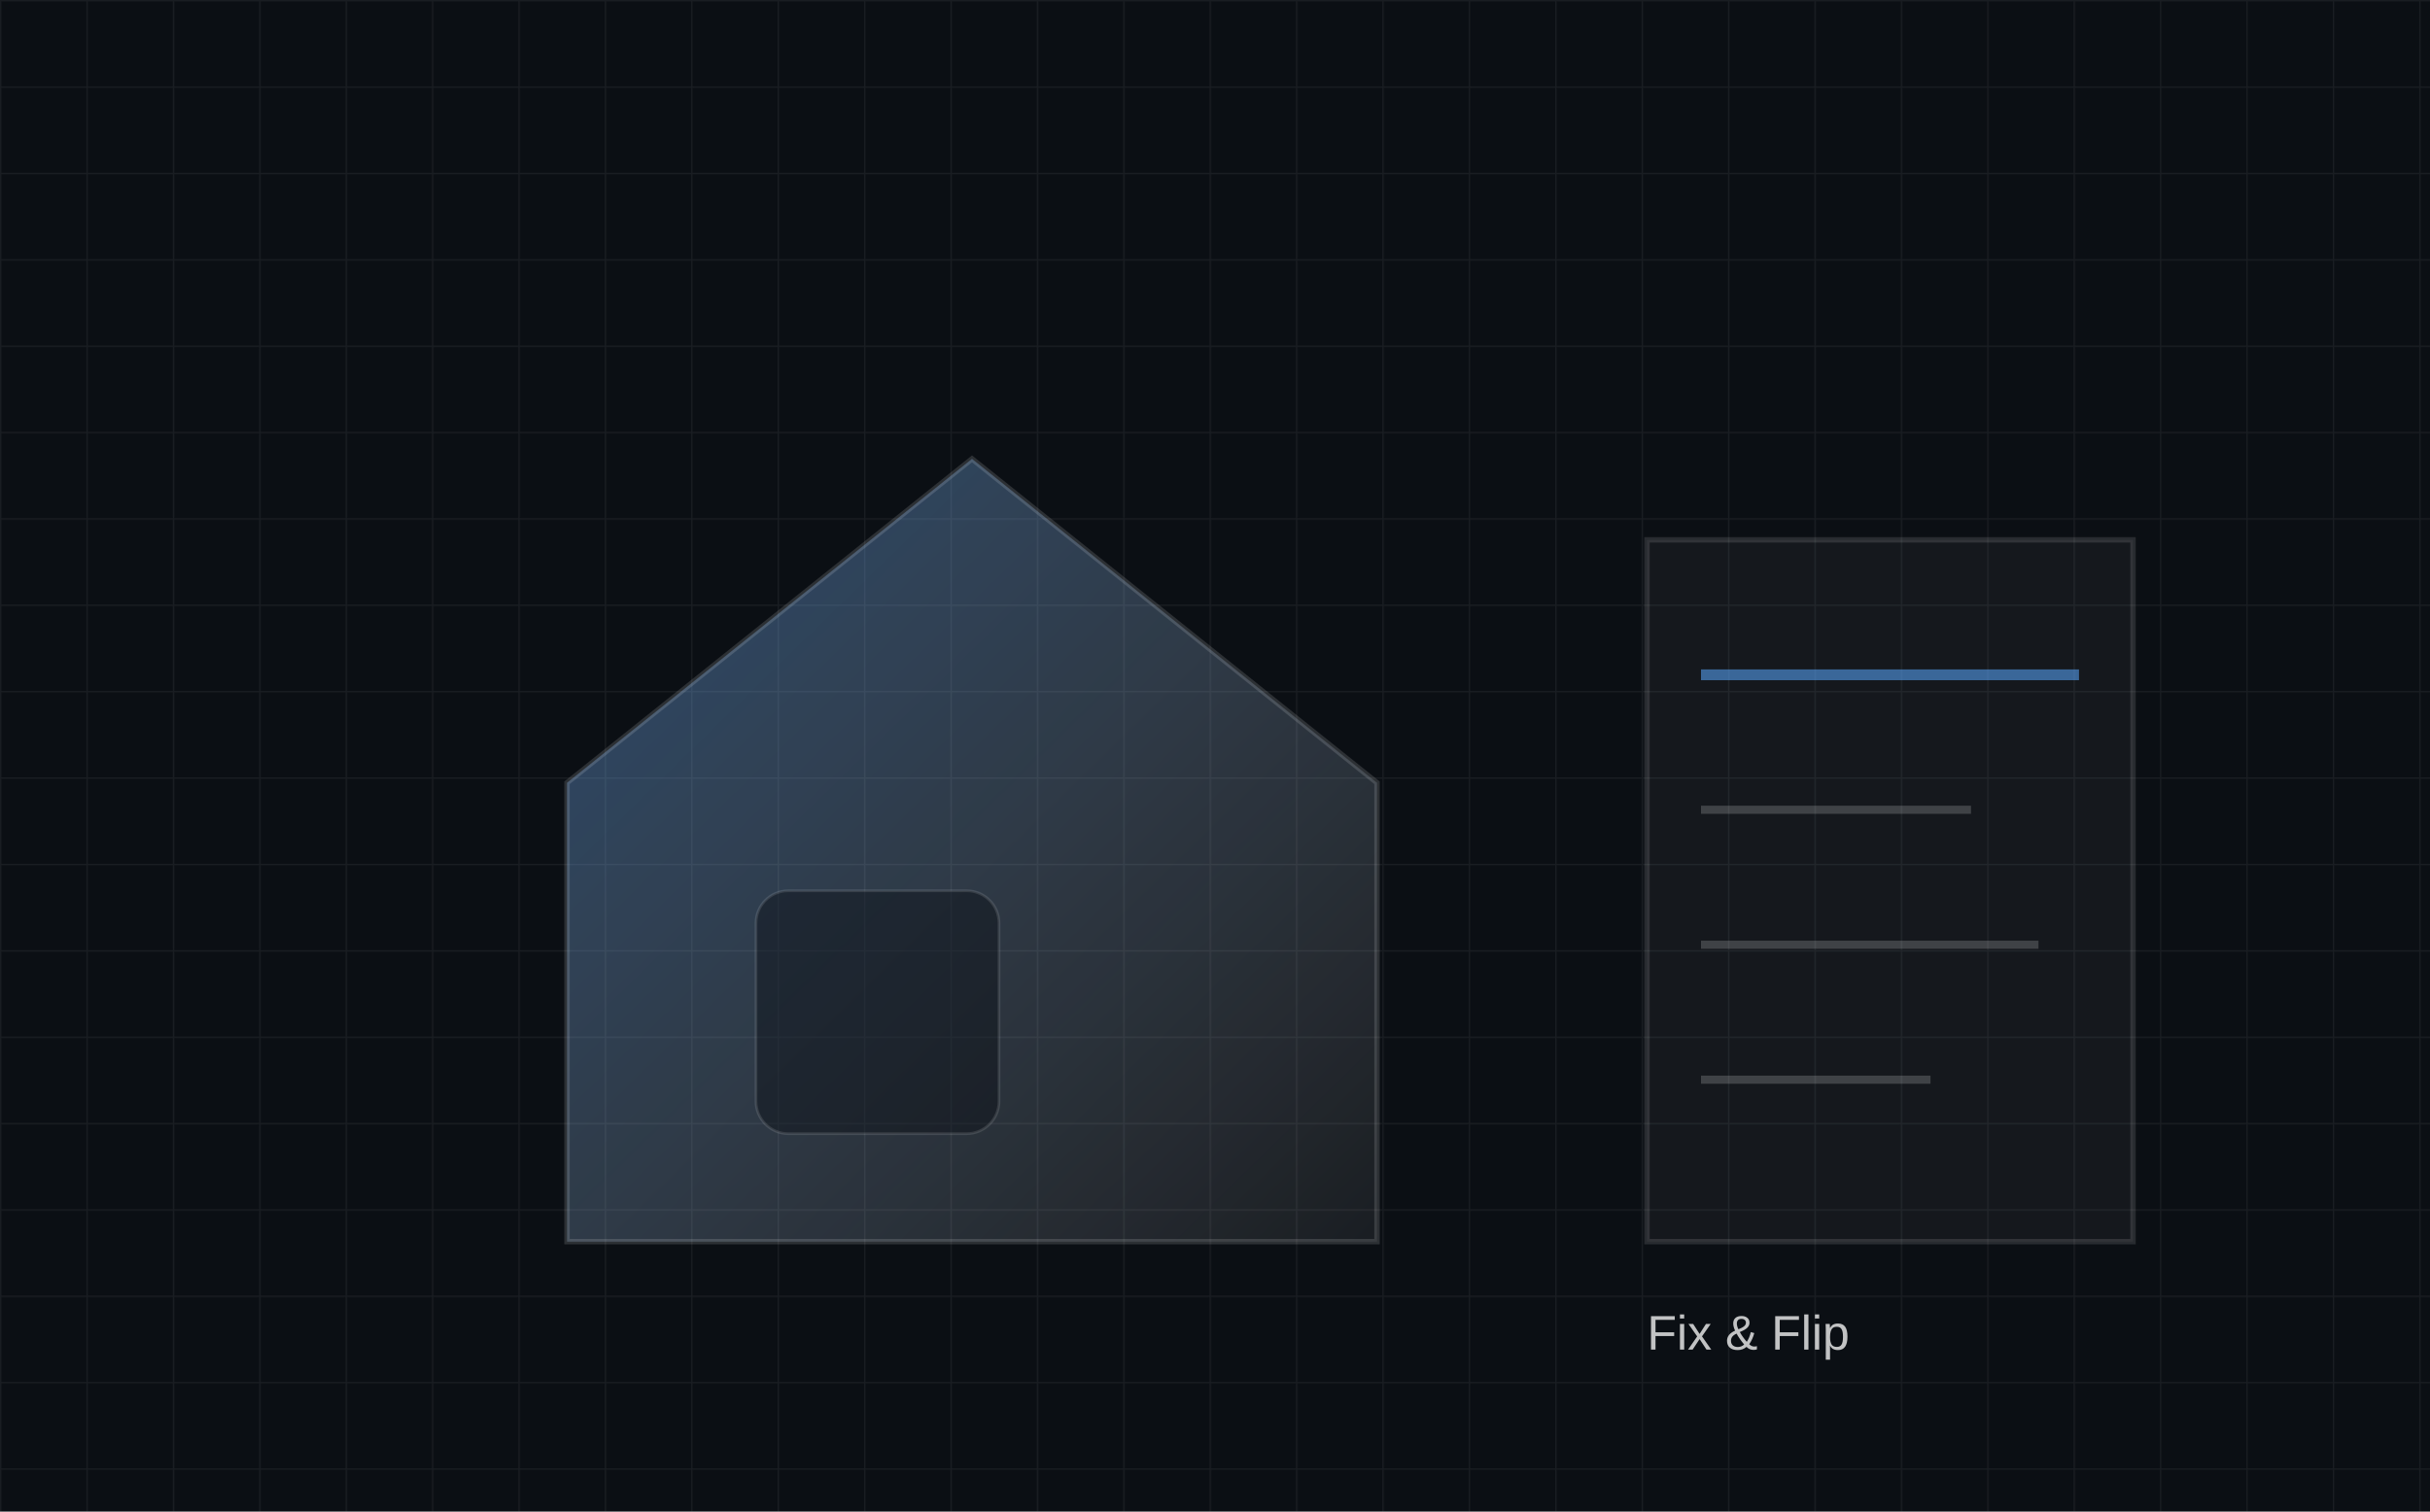
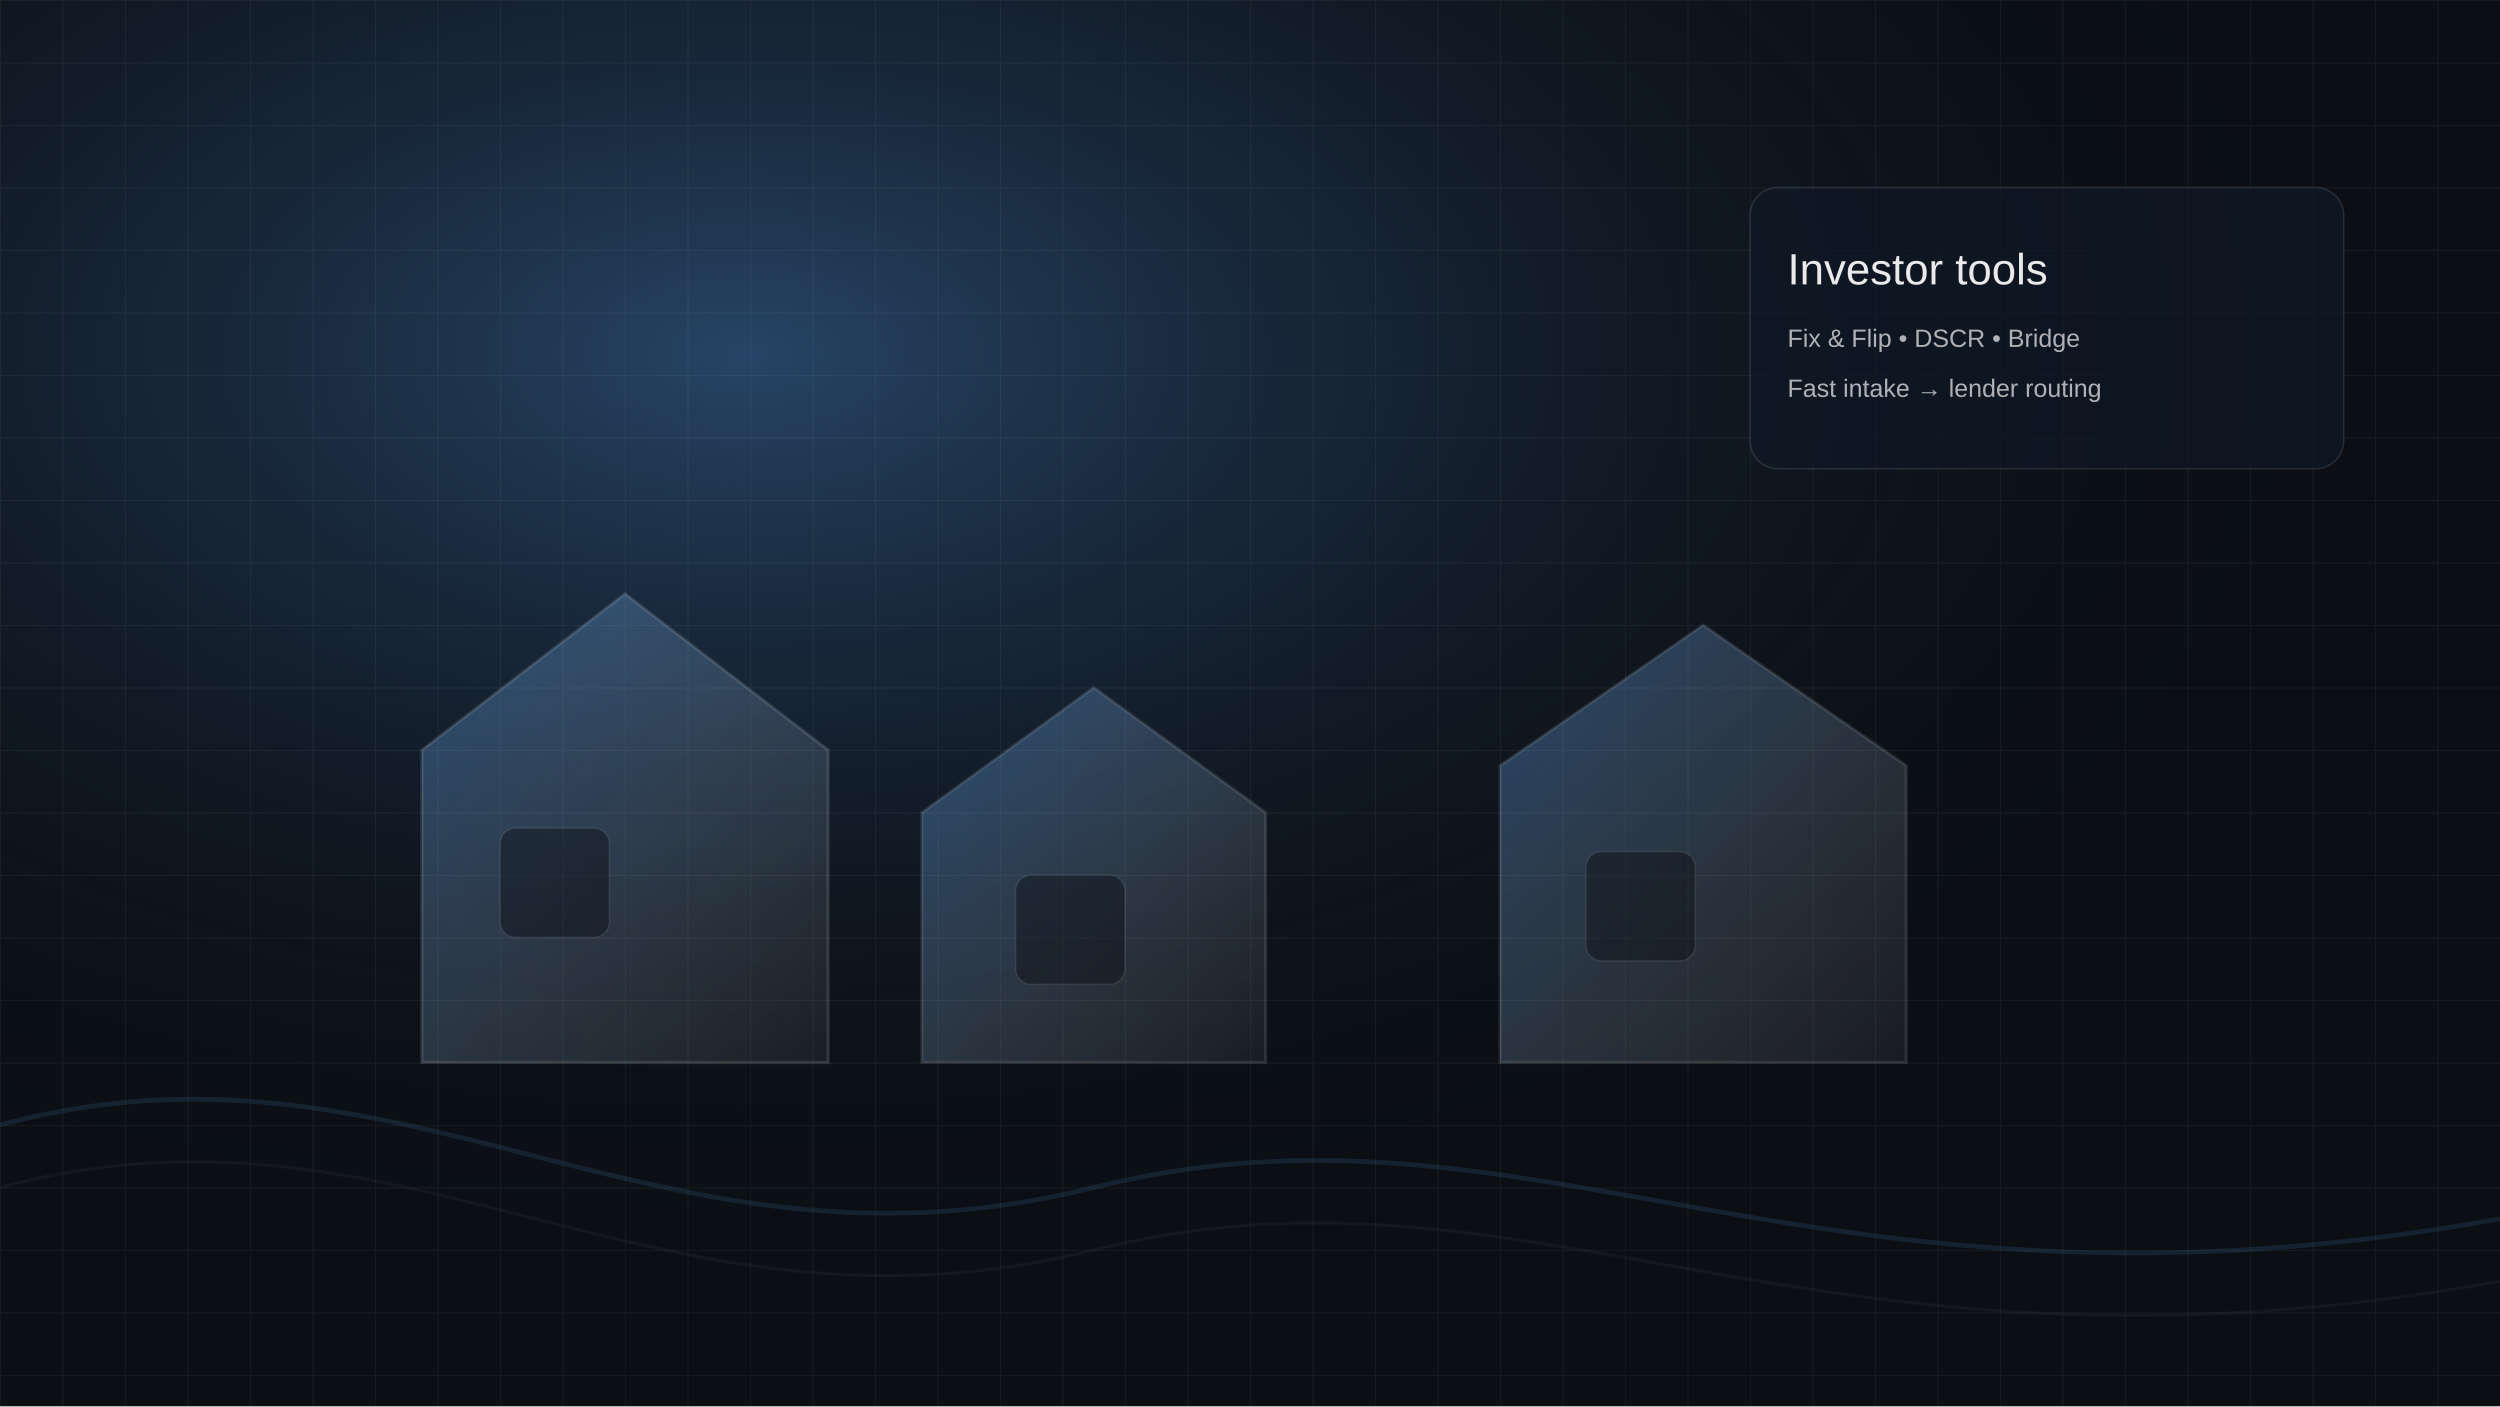
- <svg xmlns="http://www.w3.org/2000/svg" width="900" height="560" viewBox="0 0 900 560">
+ <svg xmlns="http://www.w3.org/2000/svg" width="1600" height="900" viewBox="0 0 1600 900">
  <defs>
    <linearGradient id="g" x1="0" y1="0" x2="1" y2="1">
-       <stop offset="0" stop-color="#5aa8ff" stop-opacity="0.38" />
+       <stop offset="0" stop-color="#5aa8ff" stop-opacity="0.35" />
      <stop offset="1" stop-color="#ffffff" stop-opacity="0.06" />
    </linearGradient>
-     <pattern id="grid" width="32" height="32" patternUnits="userSpaceOnUse">
-       <path d="M 32 0 L 0 0 0 32" fill="none" stroke="#ffffff" stroke-opacity="0.06" stroke-width="1" />
+     <pattern id="grid" width="40" height="40" patternUnits="userSpaceOnUse">
+       <path d="M 40 0 L 0 0 0 40" fill="none" stroke="#ffffff" stroke-opacity="0.06" stroke-width="1" />
    </pattern>
+     <radialGradient id="glow" cx="30%" cy="25%" r="65%">
+       <stop offset="0" stop-color="#5aa8ff" stop-opacity="0.35" />
+       <stop offset="1" stop-color="#0b0f14" stop-opacity="0" />
+     </radialGradient>
  </defs>
-   <rect width="900" height="560" fill="#0b0f14" />
-   <rect width="900" height="560" fill="url(#grid)" />
-   <g transform="translate(90,80)">
-     <path d="M120 210 L270 90 L420 210 V380 H120 Z" fill="url(#g)" stroke="#ffffff" stroke-opacity="0.14" stroke-width="2" />
-     <rect x="190" y="250" width="90" height="90" rx="12" fill="#0b0f14" fill-opacity="0.45" stroke="#ffffff" stroke-opacity="0.12" />
-     <path d="M520 120 h180 v260 h-180 z" fill="rgba(255,255,255,0.04)" stroke="rgba(255,255,255,0.12)" stroke-width="2" rx="14" />
-     <path d="M540 170 h140" stroke="rgba(90,168,255,0.55)" stroke-width="4" />
-     <path d="M540 220 h100" stroke="rgba(255,255,255,0.18)" stroke-width="3" />
-     <path d="M540 270 h125" stroke="rgba(255,255,255,0.18)" stroke-width="3" />
-     <path d="M540 320 h85" stroke="rgba(255,255,255,0.18)" stroke-width="3" />
-     <text x="520" y="420" font-family="Arial, Helvetica, sans-serif" font-size="18" fill="#ffffff" opacity="0.75">Fix &amp; Flip</text>
+   <rect width="1600" height="900" fill="#0b0f14" />
+   <rect width="1600" height="900" fill="url(#glow)" />
+   <rect width="1600" height="900" fill="url(#grid)" />
+   <g opacity="0.9" transform="translate(140,160)">
+     <path d="M130 320 L260 220 L390 320 V520 H130 Z" fill="url(#g)" stroke="#ffffff" stroke-opacity="0.14" stroke-width="2" />
+     <path d="M450 360 L560 280 L670 360 V520 H450 Z" fill="url(#g)" stroke="#ffffff" stroke-opacity="0.12" stroke-width="2" />
+     <path d="M820 330 L950 240 L1080 330 V520 H820 Z" fill="url(#g)" stroke="#ffffff" stroke-opacity="0.12" stroke-width="2" />
+     <rect x="180" y="370" width="70" height="70" rx="10" fill="#0b0f14" fill-opacity="0.45" stroke="#ffffff" stroke-opacity="0.10" />
+     <rect x="510" y="400" width="70" height="70" rx="10" fill="#0b0f14" fill-opacity="0.45" stroke="#ffffff" stroke-opacity="0.10" />
+     <rect x="875" y="385" width="70" height="70" rx="10" fill="#0b0f14" fill-opacity="0.45" stroke="#ffffff" stroke-opacity="0.10" />
+   </g>
+   <g opacity="0.35">
+     <path d="M0 720 C 260 650, 420 830, 700 760 C 980 690, 1160 860, 1600 780" fill="none" stroke="#5aa8ff" stroke-opacity="0.35" stroke-width="3" />
+     <path d="M0 760 C 260 690, 420 870, 700 800 C 980 730, 1160 900, 1600 820" fill="none" stroke="#ffffff" stroke-opacity="0.10" stroke-width="2" />
+   </g>
+   <g transform="translate(1120,120)" opacity="0.95">
+     <rect x="0" y="0" width="380" height="180" rx="18" fill="#101826" fill-opacity="0.72" stroke="#ffffff" stroke-opacity="0.12" />
+     <text x="24" y="62" font-family="Arial, Helvetica, sans-serif" font-size="28" fill="#ffffff" opacity="0.95">Investor tools</text>
+     <text x="24" y="102" font-family="Arial, Helvetica, sans-serif" font-size="16" fill="#ffffff" opacity="0.70">Fix &amp; Flip • DSCR • Bridge</text>
+     <text x="24" y="134" font-family="Arial, Helvetica, sans-serif" font-size="16" fill="#ffffff" opacity="0.70">Fast intake → lender routing</text>
  </g>
</svg>
